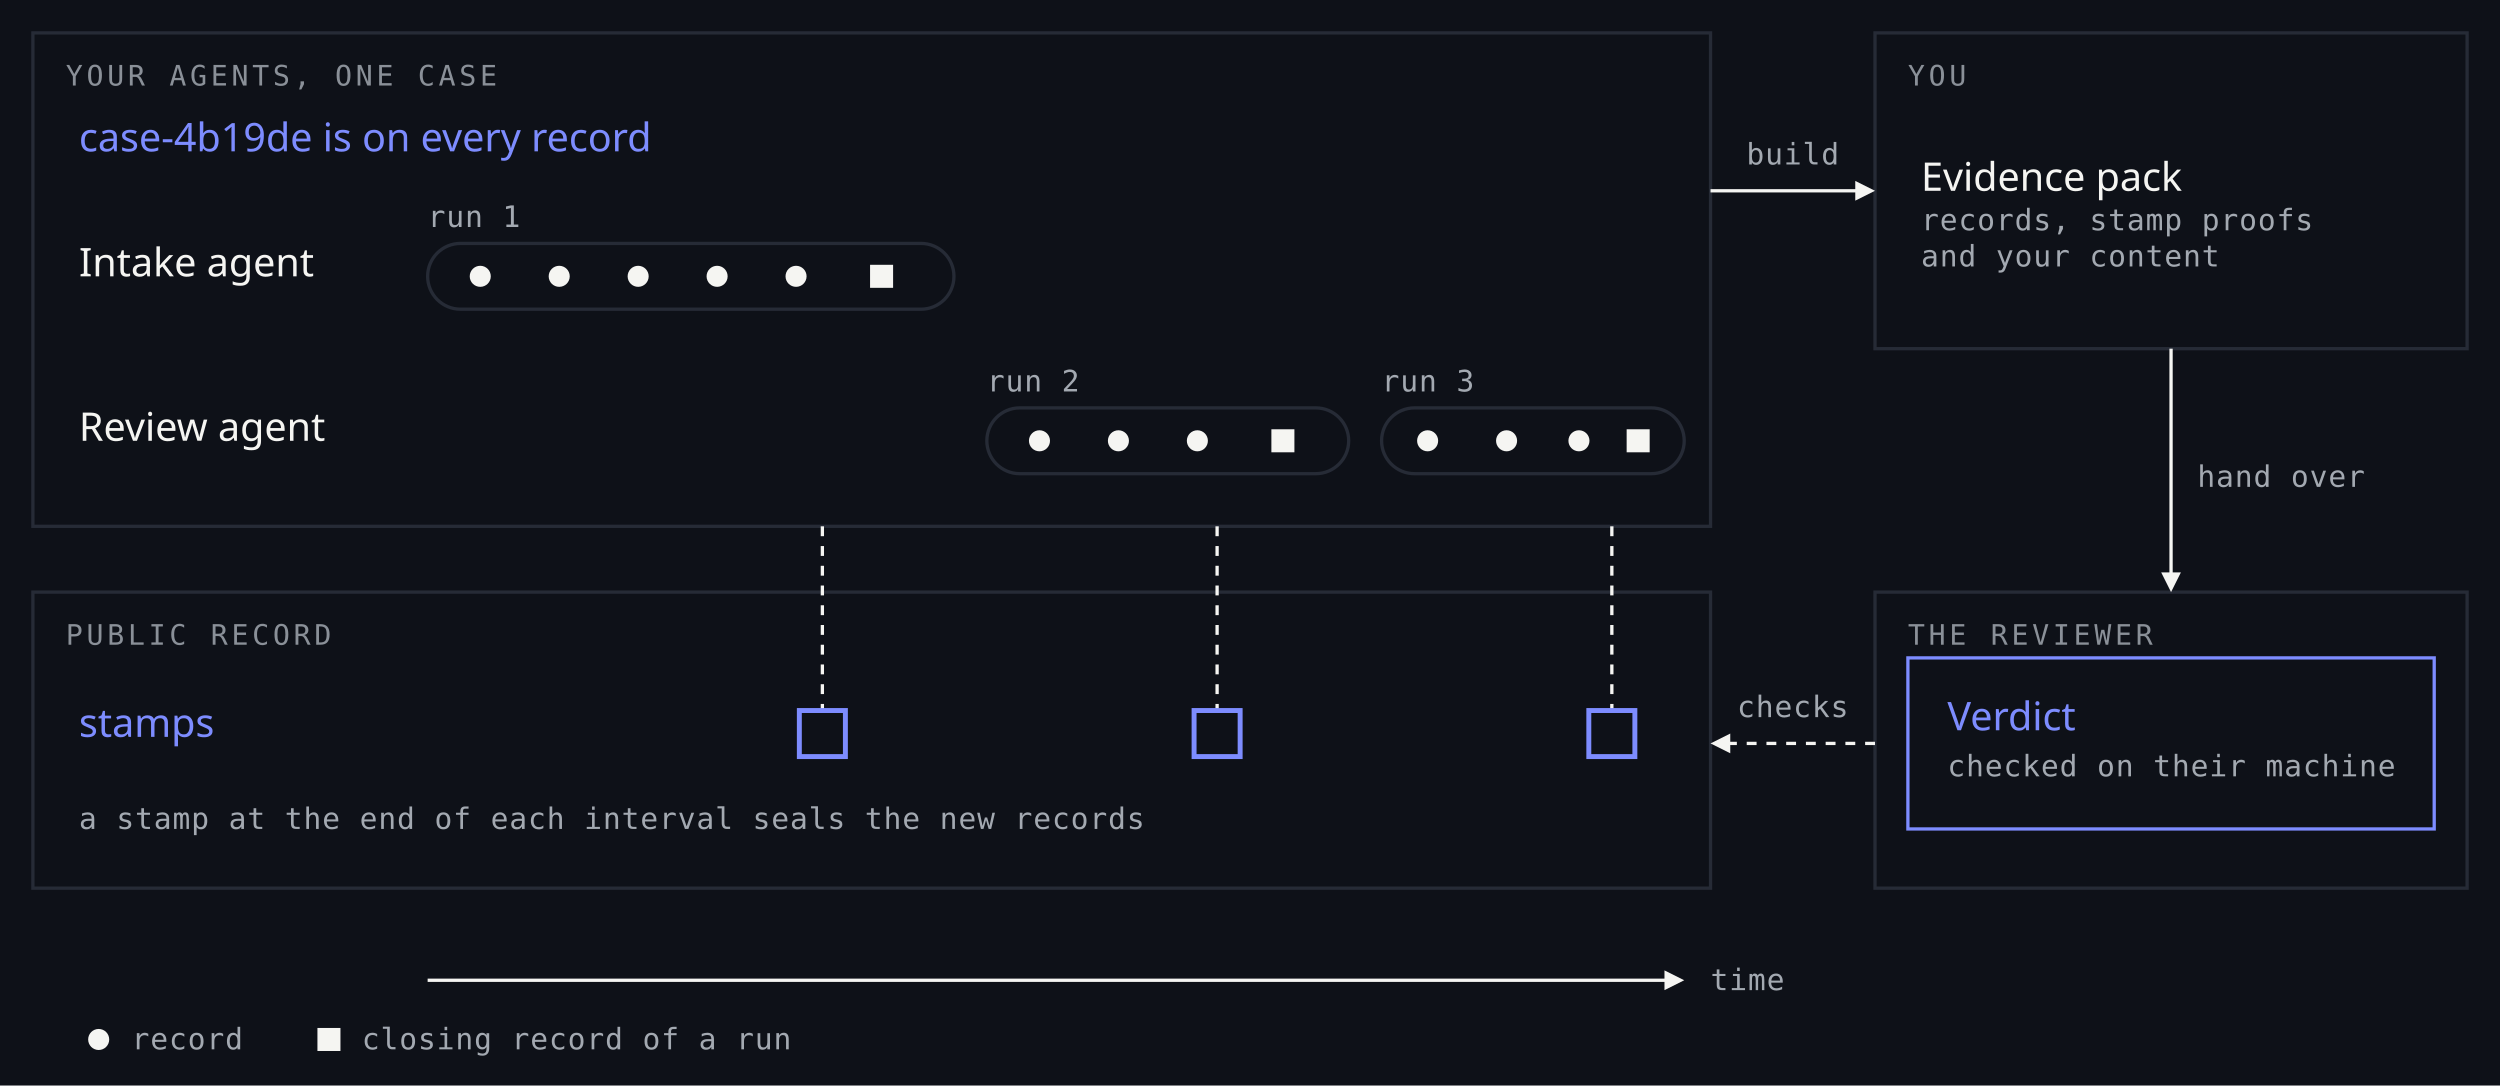
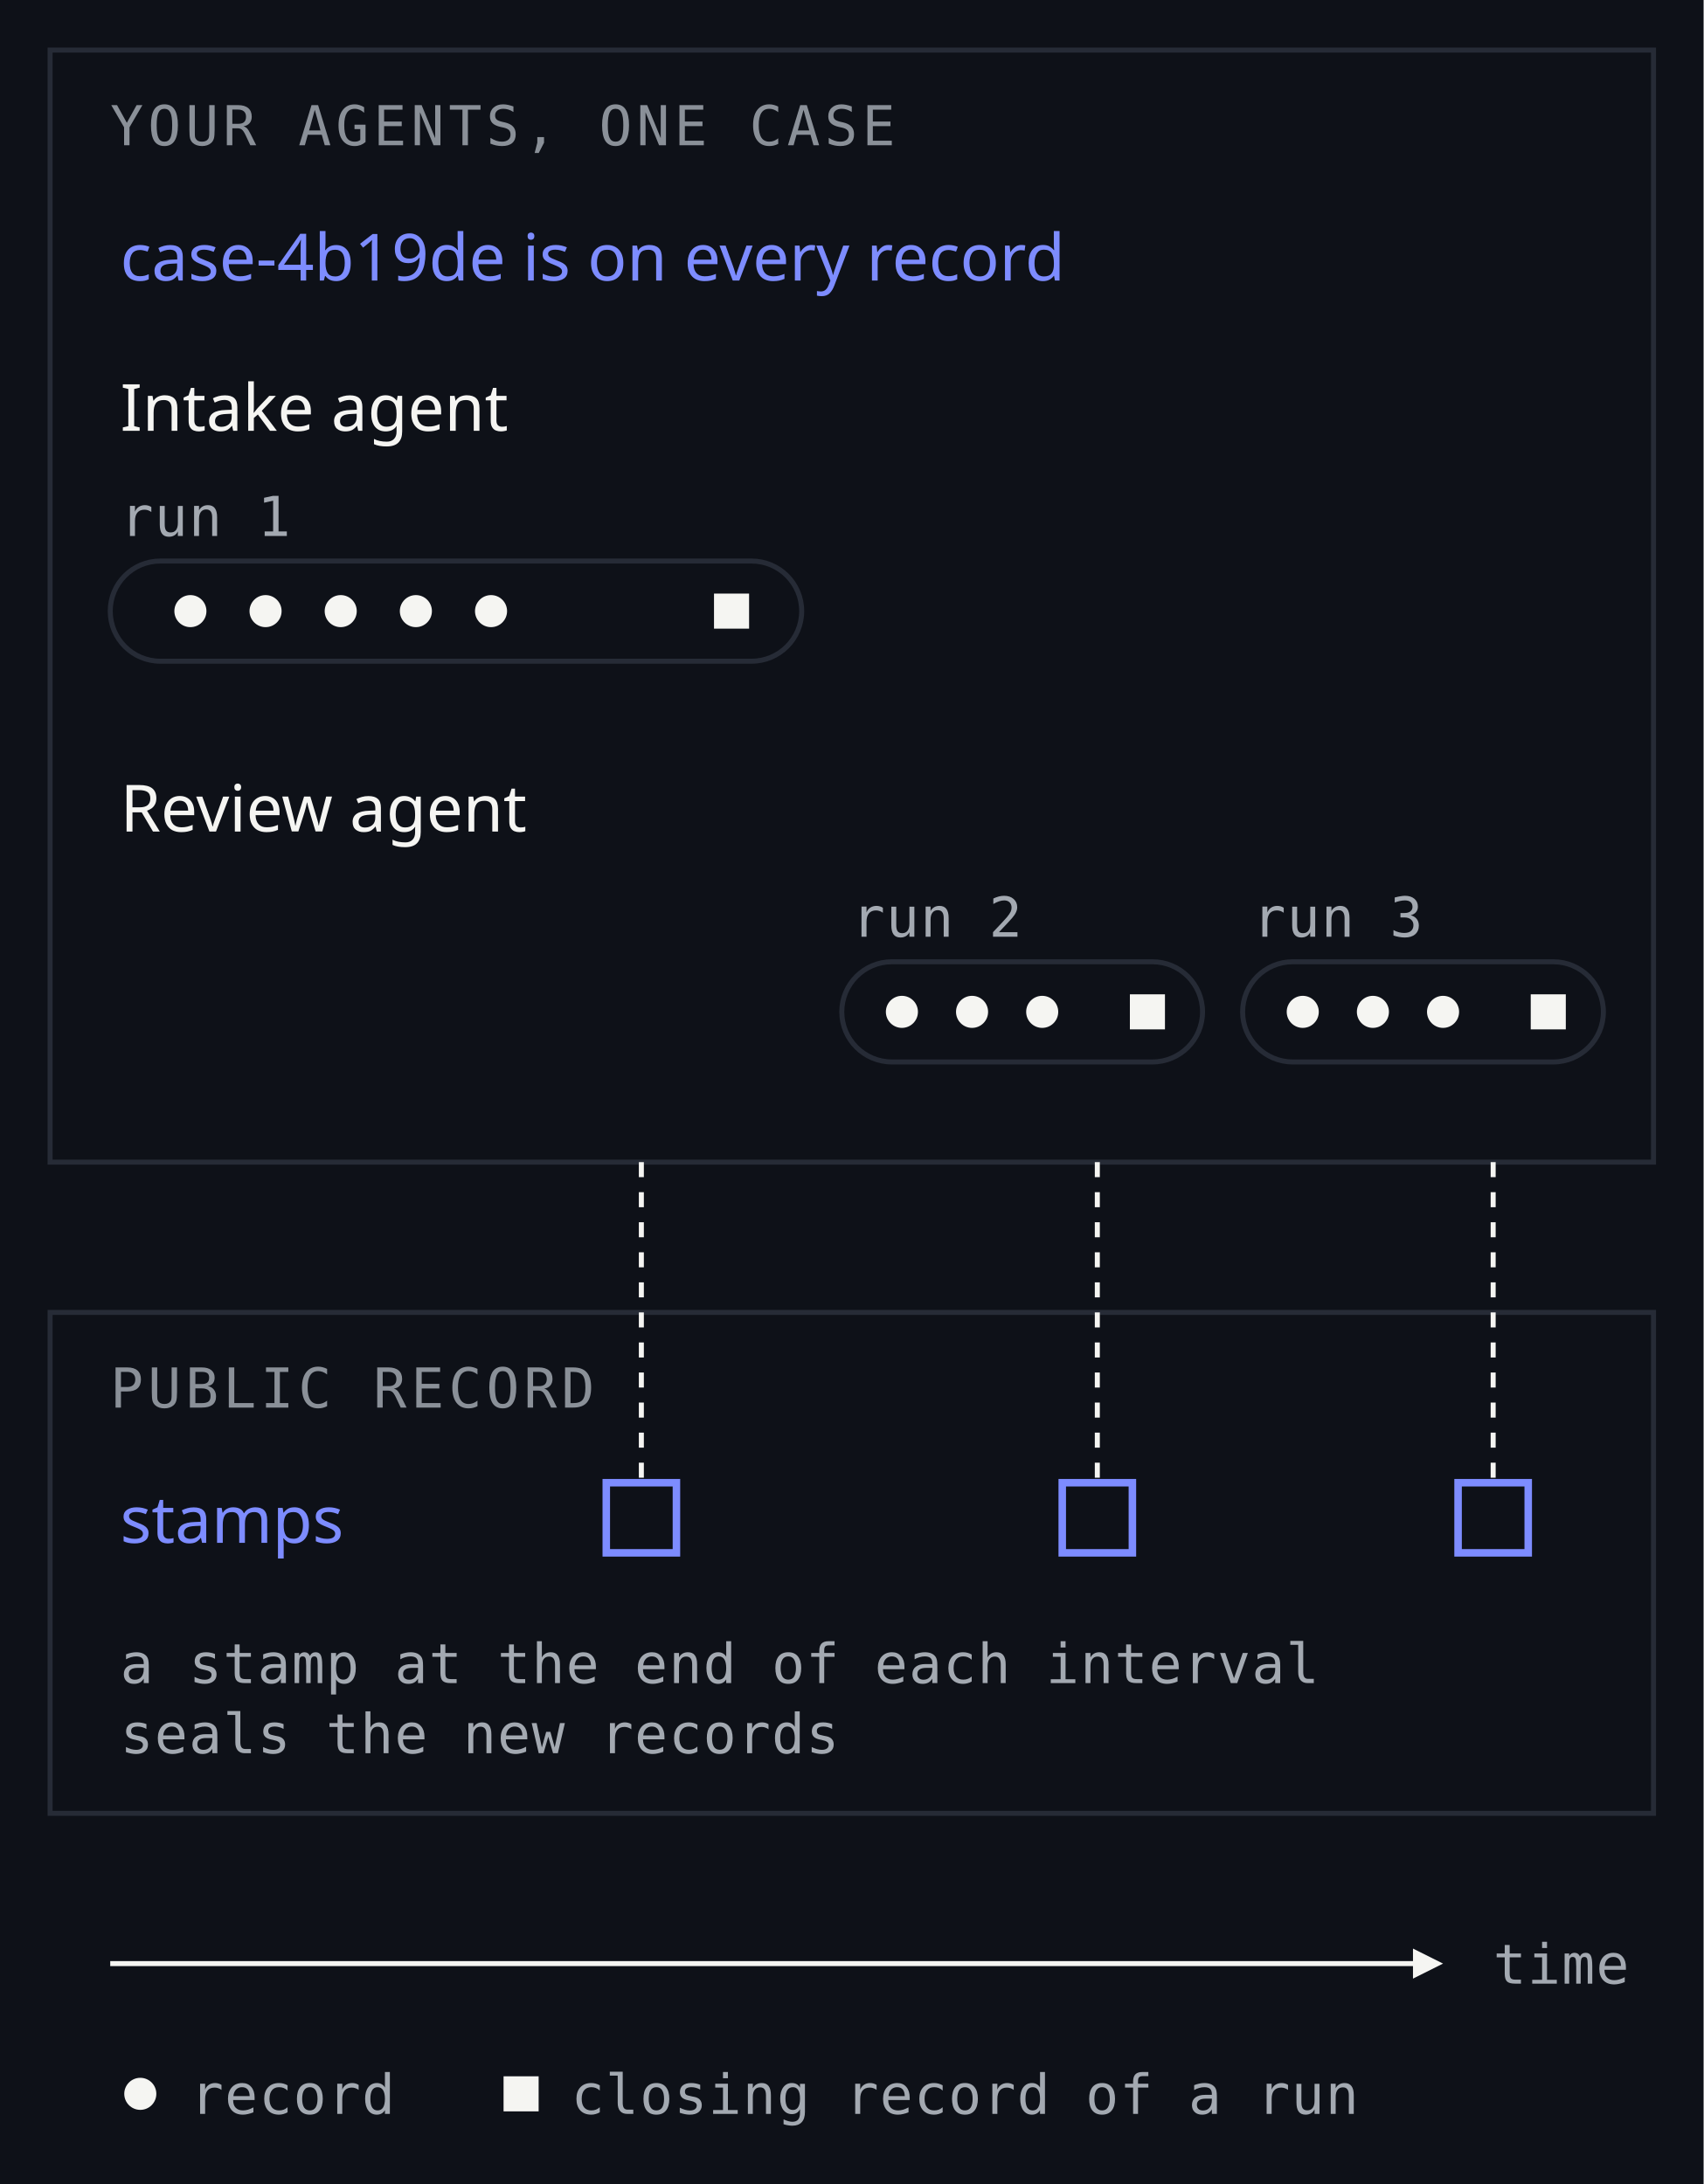
- <svg xmlns="http://www.w3.org/2000/svg" viewBox="0 0 760 330" role="img" aria-label="The life of one case. Two agents work on one case over time. Every record in their three runs carries the case ID. A run ends with a closing record. At the end of each interval, Sanning seals the new records into a stamp on the public record. You build one evidence pack for the case, from the records and your own content. The reviewer checks the pack on their own machine, checks the stamps on the public record, and reads the verdict.">
+ <svg xmlns="http://www.w3.org/2000/svg" viewBox="0 0 340 436" role="img" aria-label="The life of one case. Two agents work on one case over time. Every record in their three runs carries the case ID. The intake agent has run 1. The review agent has run 2 and run 3. A run ends with a closing record. At the end of each interval, Sanning seals the new records into a stamp on the public record. Time runs from left to right.">
  <style>
-   .lbl  { font-family:"Geist",sans-serif; font-size:12px; font-weight:500; fill:#F5F5F2; }
-   .sub  { font-family:"Geist Mono",monospace; font-size:9px; letter-spacing:.03em; fill:#A3A9B1; }
-   .zone { font-family:"Geist Mono",monospace; font-size:8.6px; letter-spacing:.13em; fill:#8A9098; }
-   .step { font-family:"Geist Mono",monospace; font-size:9px; letter-spacing:.07em; fill:#7D8CFF; }
-   .acc  { font-family:"Geist",sans-serif; font-size:12px; font-weight:500; fill:#7D8CFF; }
+   .lbl  { font-family:"Geist",sans-serif; font-size:13px; font-weight:500; fill:#F5F5F2; }
+   .sub  { font-family:"Geist Mono",monospace; font-size:11px; letter-spacing:.02em; fill:#A3A9B1; }
+   .zone { font-family:"Geist Mono",monospace; font-size:11px; letter-spacing:.08em; fill:#8A9098; }
+   .step { font-family:"Geist Mono",monospace; font-size:11px; letter-spacing:.04em; fill:#7D8CFF; }
+   .acc  { font-family:"Geist",sans-serif; font-size:13px; font-weight:500; fill:#7D8CFF; }
</style>
-   <rect x="0" y="0" width="760" height="330" fill="#0E1118" />
-   <rect x="10" y="10" width="510" height="150" fill="none" stroke="#262B36" stroke-width="1" />
-   <text class="zone" x="20" y="26" text-anchor="start">YOUR AGENTS, ONE CASE</text>
-   <text class="acc" x="24" y="46" text-anchor="start">case-4b19de is on every record</text>
-   <text class="lbl" x="24" y="84" text-anchor="start">Intake agent</text>
-   <text class="lbl" x="24" y="134" text-anchor="start">Review agent</text>
-   <text class="sub" x="130" y="69" text-anchor="start">run 1</text>
-   <rect x="130" y="74" width="160" height="20" rx="10" fill="none" stroke="#262B36" stroke-width="1" />
-   <circle cx="146" cy="84" r="3.2" fill="#F5F5F2" />
-   <circle cx="170" cy="84" r="3.2" fill="#F5F5F2" />
-   <circle cx="194" cy="84" r="3.2" fill="#F5F5F2" />
-   <circle cx="218" cy="84" r="3.2" fill="#F5F5F2" />
-   <circle cx="242" cy="84" r="3.2" fill="#F5F5F2" />
-   <rect x="264.5" y="80.5" width="7" height="7" fill="#F5F5F2" />
-   <text class="sub" x="300" y="119" text-anchor="start">run 2</text>
-   <rect x="300" y="124" width="110" height="20" rx="10" fill="none" stroke="#262B36" stroke-width="1" />
-   <circle cx="316" cy="134" r="3.2" fill="#F5F5F2" />
-   <circle cx="340" cy="134" r="3.2" fill="#F5F5F2" />
-   <circle cx="364" cy="134" r="3.2" fill="#F5F5F2" />
-   <rect x="386.5" y="130.5" width="7" height="7" fill="#F5F5F2" />
-   <text class="sub" x="420" y="119" text-anchor="start">run 3</text>
-   <rect x="420" y="124" width="92" height="20" rx="10" fill="none" stroke="#262B36" stroke-width="1" />
-   <circle cx="434" cy="134" r="3.2" fill="#F5F5F2" />
-   <circle cx="458" cy="134" r="3.2" fill="#F5F5F2" />
-   <circle cx="480" cy="134" r="3.2" fill="#F5F5F2" />
-   <rect x="494.5" y="130.5" width="7" height="7" fill="#F5F5F2" />
-   <rect x="10" y="180" width="510" height="90" fill="none" stroke="#262B36" stroke-width="1" />
-   <text class="zone" x="20" y="196" text-anchor="start">PUBLIC RECORD</text>
-   <line fill="none" x1="250" y1="160" x2="250" y2="216" stroke="#F5F5F2" stroke-width="1" stroke-dasharray="3 3" />
-   <rect x="243" y="216" width="14" height="14" fill="none" stroke="#7D8CFF" stroke-width="1.5" />
-   <line fill="none" x1="370" y1="160" x2="370" y2="216" stroke="#F5F5F2" stroke-width="1" stroke-dasharray="3 3" />
-   <rect x="363" y="216" width="14" height="14" fill="none" stroke="#7D8CFF" stroke-width="1.5" />
-   <line fill="none" x1="490" y1="160" x2="490" y2="216" stroke="#F5F5F2" stroke-width="1" stroke-dasharray="3 3" />
-   <rect x="483" y="216" width="14" height="14" fill="none" stroke="#7D8CFF" stroke-width="1.5" />
-   <text class="acc" x="24" y="224" text-anchor="start">stamps</text>
-   <text class="sub" x="24" y="252" text-anchor="start">a stamp at the end of each interval seals the new records</text>
-   <polyline points="130,298 507.0,298.0" fill="none" stroke="#F5F5F2" stroke-width="1" />
-   <polygon points="512,298 506.0,301.0 506.0,295.0" fill="#F5F5F2" />
-   <text class="sub" x="520" y="301" text-anchor="start">time</text>
-   <circle cx="30" cy="316" r="3.2" fill="#F5F5F2" />
-   <text class="sub" x="40" y="319" text-anchor="start">record</text>
-   <rect x="96.5" y="312.5" width="7" height="7" fill="#F5F5F2" />
-   <text class="sub" x="110" y="319" text-anchor="start">closing record of a run</text>
-   <rect x="570" y="10" width="180" height="96" fill="none" stroke="#262B36" stroke-width="1" />
-   <text class="zone" x="580" y="26" text-anchor="start">YOU</text>
-   <text class="lbl" x="584" y="58" text-anchor="start">Evidence pack</text>
-   <text class="sub" x="584" y="70" text-anchor="start">records, stamp proofs</text>
-   <text class="sub" x="584" y="81" text-anchor="start">and your content</text>
-   <polyline points="520,58 565.0,58.0" fill="none" stroke="#F5F5F2" stroke-width="1" />
-   <polygon points="570,58 564.0,61.0 564.0,55.0" fill="#F5F5F2" />
-   <text class="sub" x="545" y="50" text-anchor="middle">build</text>
-   <rect x="570" y="180" width="180" height="90" fill="none" stroke="#262B36" stroke-width="1" />
-   <text class="zone" x="580" y="196" text-anchor="start">THE REVIEWER</text>
-   <rect x="580" y="200" width="160" height="52" fill="none" stroke="#7D8CFF" stroke-width="1" />
-   <text class="acc" x="592" y="222" text-anchor="start">Verdict</text>
-   <text class="sub" x="592" y="236" text-anchor="start">checked on their machine</text>
-   <polyline points="660,106 660.0,175.0" fill="none" stroke="#F5F5F2" stroke-width="1" />
-   <polygon points="660,180 657.0,174.0 663.0,174.0" fill="#F5F5F2" />
-   <text class="sub" x="668" y="148" text-anchor="start">hand over</text>
-   <polyline points="570,226 525.0,226.0" fill="none" stroke="#F5F5F2" stroke-width="1" stroke-dasharray="3 3" />
-   <polygon points="520,226 526.0,223.0 526.0,229.0" fill="#F5F5F2" />
-   <text class="sub" x="545" y="218" text-anchor="middle">checks</text>
+   <rect x="0" y="0" width="340" height="436" fill="#0E1118" />
+   <rect x="10" y="10" width="320" height="222" fill="none" stroke="#262B36" stroke-width="1" />
+   <text class="zone" x="22" y="29" text-anchor="start">YOUR AGENTS, ONE CASE</text>
+   <text class="acc" x="24" y="56" text-anchor="start">case-4b19de is on every record</text>
+   <text class="lbl" x="24" y="86" text-anchor="start">Intake agent</text>
+   <text class="sub" x="24" y="107" text-anchor="start">run 1</text>
+   <rect x="22" y="112" width="138" height="20" rx="10" fill="none" stroke="#262B36" stroke-width="1" />
+   <circle cx="38" cy="122" r="3.2" fill="#F5F5F2" />
+   <circle cx="53" cy="122" r="3.2" fill="#F5F5F2" />
+   <circle cx="68" cy="122" r="3.2" fill="#F5F5F2" />
+   <circle cx="83" cy="122" r="3.2" fill="#F5F5F2" />
+   <circle cx="98" cy="122" r="3.2" fill="#F5F5F2" />
+   <rect x="142.5" y="118.5" width="7" height="7" fill="#F5F5F2" />
+   <text class="lbl" x="24" y="166" text-anchor="start">Review agent</text>
+   <text class="sub" x="170" y="187" text-anchor="start">run 2</text>
+   <rect x="168" y="192" width="72" height="20" rx="10" fill="none" stroke="#262B36" stroke-width="1" />
+   <circle cx="180" cy="202" r="3.2" fill="#F5F5F2" />
+   <circle cx="194" cy="202" r="3.2" fill="#F5F5F2" />
+   <circle cx="208" cy="202" r="3.2" fill="#F5F5F2" />
+   <rect x="225.5" y="198.5" width="7" height="7" fill="#F5F5F2" />
+   <text class="sub" x="250" y="187" text-anchor="start">run 3</text>
+   <rect x="248" y="192" width="72" height="20" rx="10" fill="none" stroke="#262B36" stroke-width="1" />
+   <circle cx="260" cy="202" r="3.2" fill="#F5F5F2" />
+   <circle cx="274" cy="202" r="3.2" fill="#F5F5F2" />
+   <circle cx="288" cy="202" r="3.2" fill="#F5F5F2" />
+   <rect x="305.5" y="198.5" width="7" height="7" fill="#F5F5F2" />
+   <rect x="10" y="262" width="320" height="100" fill="none" stroke="#262B36" stroke-width="1" />
+   <text class="zone" x="22" y="281" text-anchor="start">PUBLIC RECORD</text>
+   <line fill="none" x1="128" y1="232" x2="128" y2="296" stroke="#F5F5F2" stroke-width="1" stroke-dasharray="3 3" />
+   <rect x="121" y="296" width="14" height="14" fill="none" stroke="#7D8CFF" stroke-width="1.5" />
+   <line fill="none" x1="219" y1="232" x2="219" y2="296" stroke="#F5F5F2" stroke-width="1" stroke-dasharray="3 3" />
+   <rect x="212" y="296" width="14" height="14" fill="none" stroke="#7D8CFF" stroke-width="1.5" />
+   <line fill="none" x1="298" y1="232" x2="298" y2="296" stroke="#F5F5F2" stroke-width="1" stroke-dasharray="3 3" />
+   <rect x="291" y="296" width="14" height="14" fill="none" stroke="#7D8CFF" stroke-width="1.5" />
+   <text class="acc" x="24" y="308" text-anchor="start">stamps</text>
+   <text class="sub" x="24" y="336" text-anchor="start">a stamp at the end of each interval</text>
+   <text class="sub" x="24" y="350" text-anchor="start">seals the new records</text>
+   <polyline points="22,392 283.0,392.0" fill="none" stroke="#F5F5F2" stroke-width="1" />
+   <polygon points="288,392 282.0,395.0 282.0,389.0" fill="#F5F5F2" />
+   <text class="sub" x="298" y="396" text-anchor="start">time</text>
+   <circle cx="28" cy="418" r="3.2" fill="#F5F5F2" />
+   <text class="sub" x="38" y="422" text-anchor="start">record</text>
+   <rect x="100.5" y="414.5" width="7" height="7" fill="#F5F5F2" />
+   <text class="sub" x="114" y="422" text-anchor="start">closing record of a run</text>
</svg>
